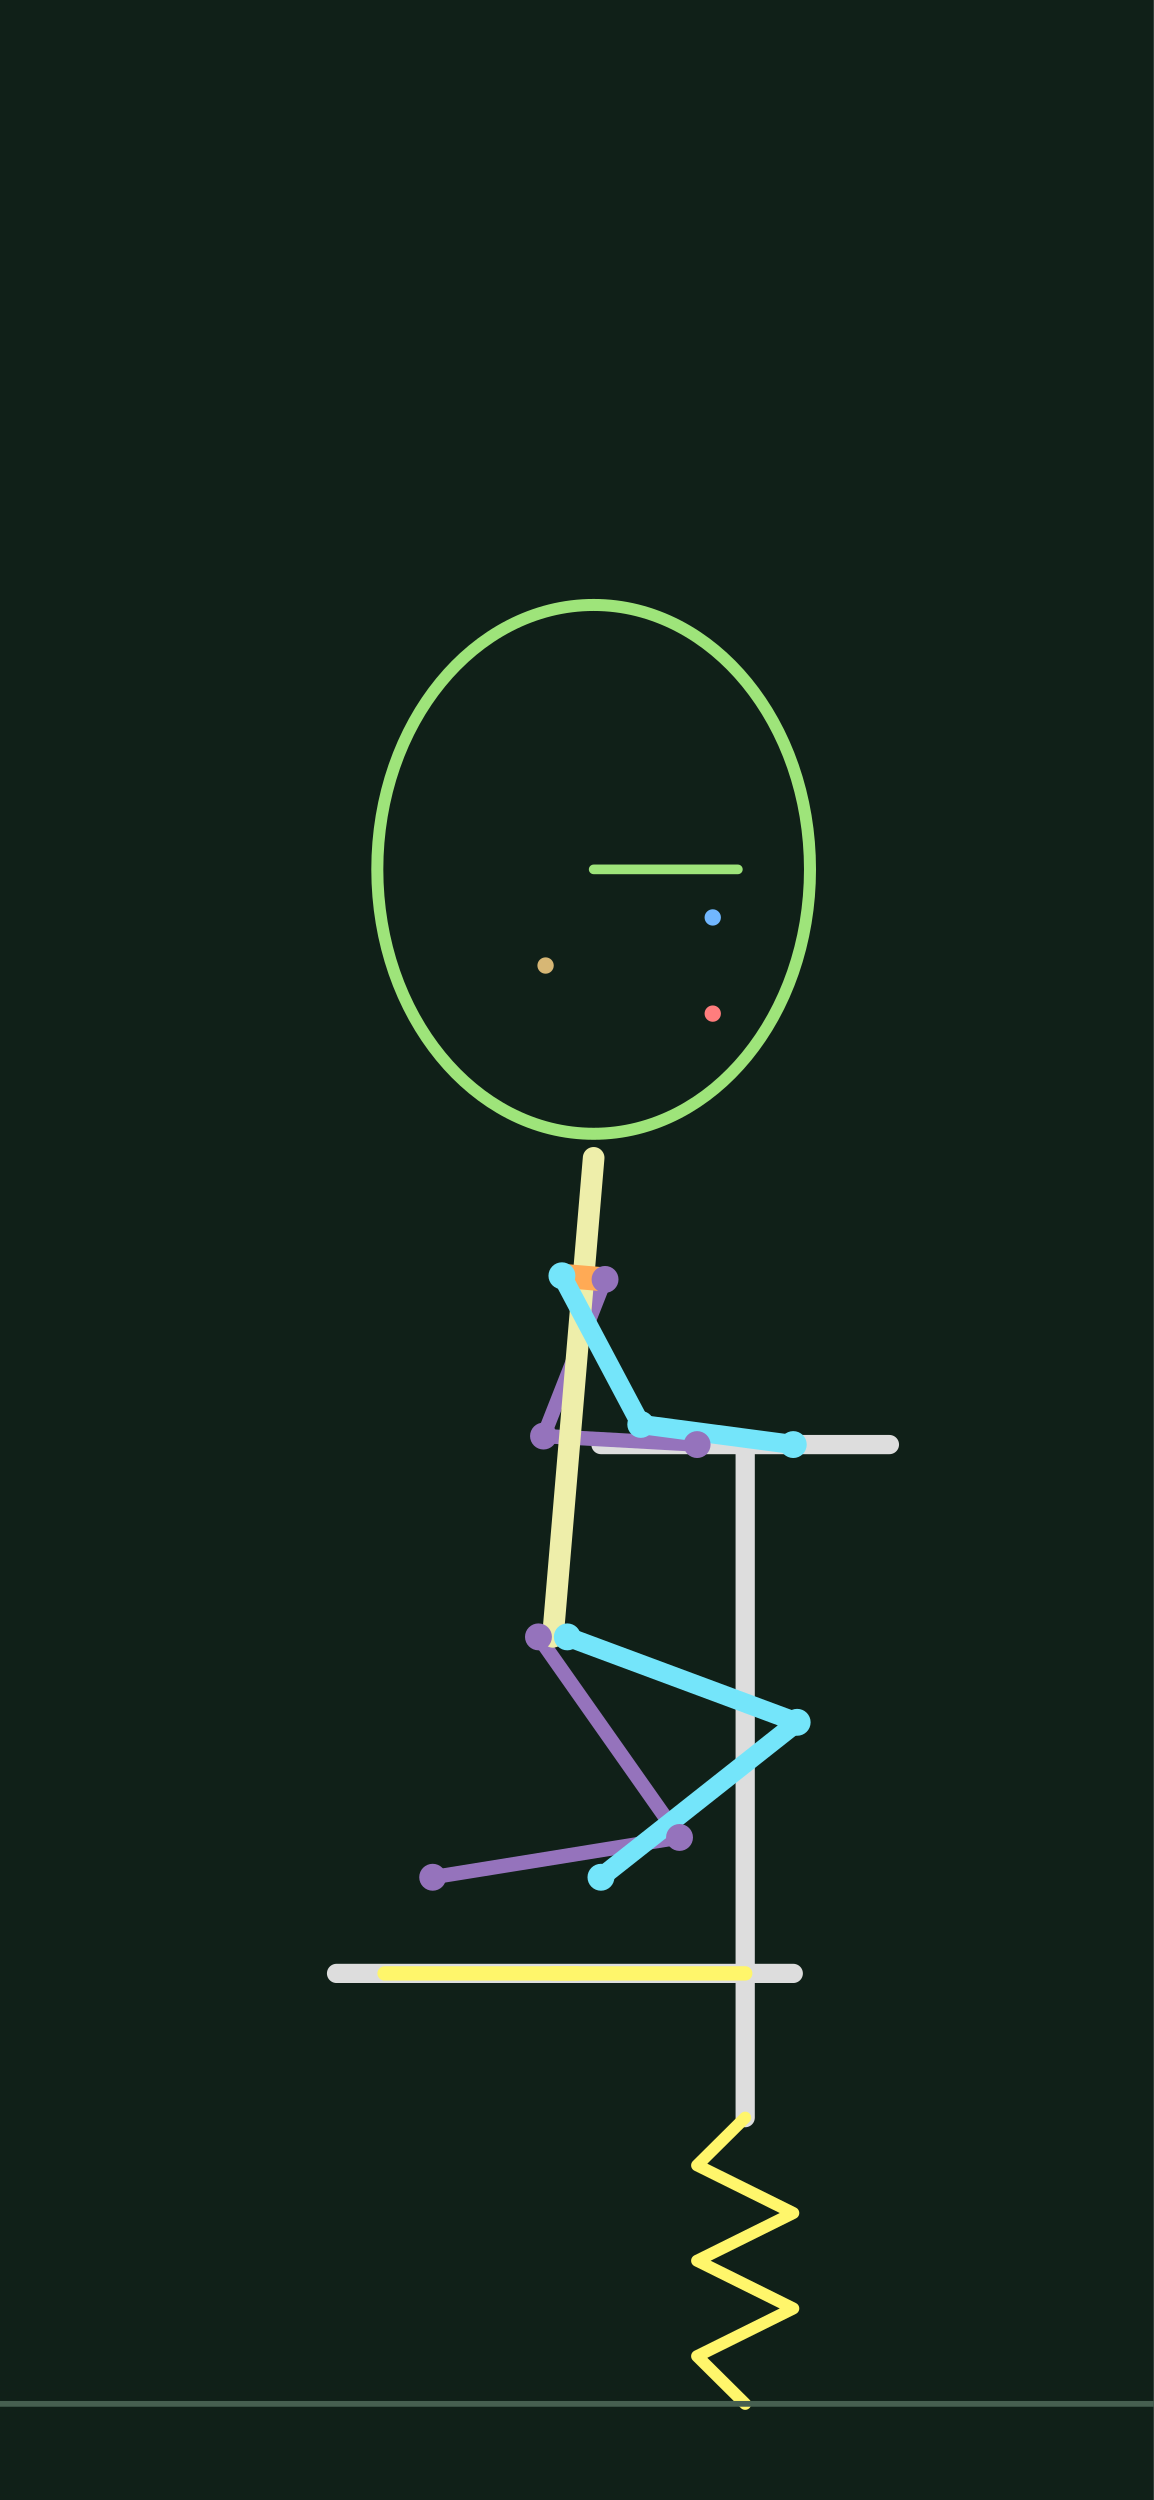
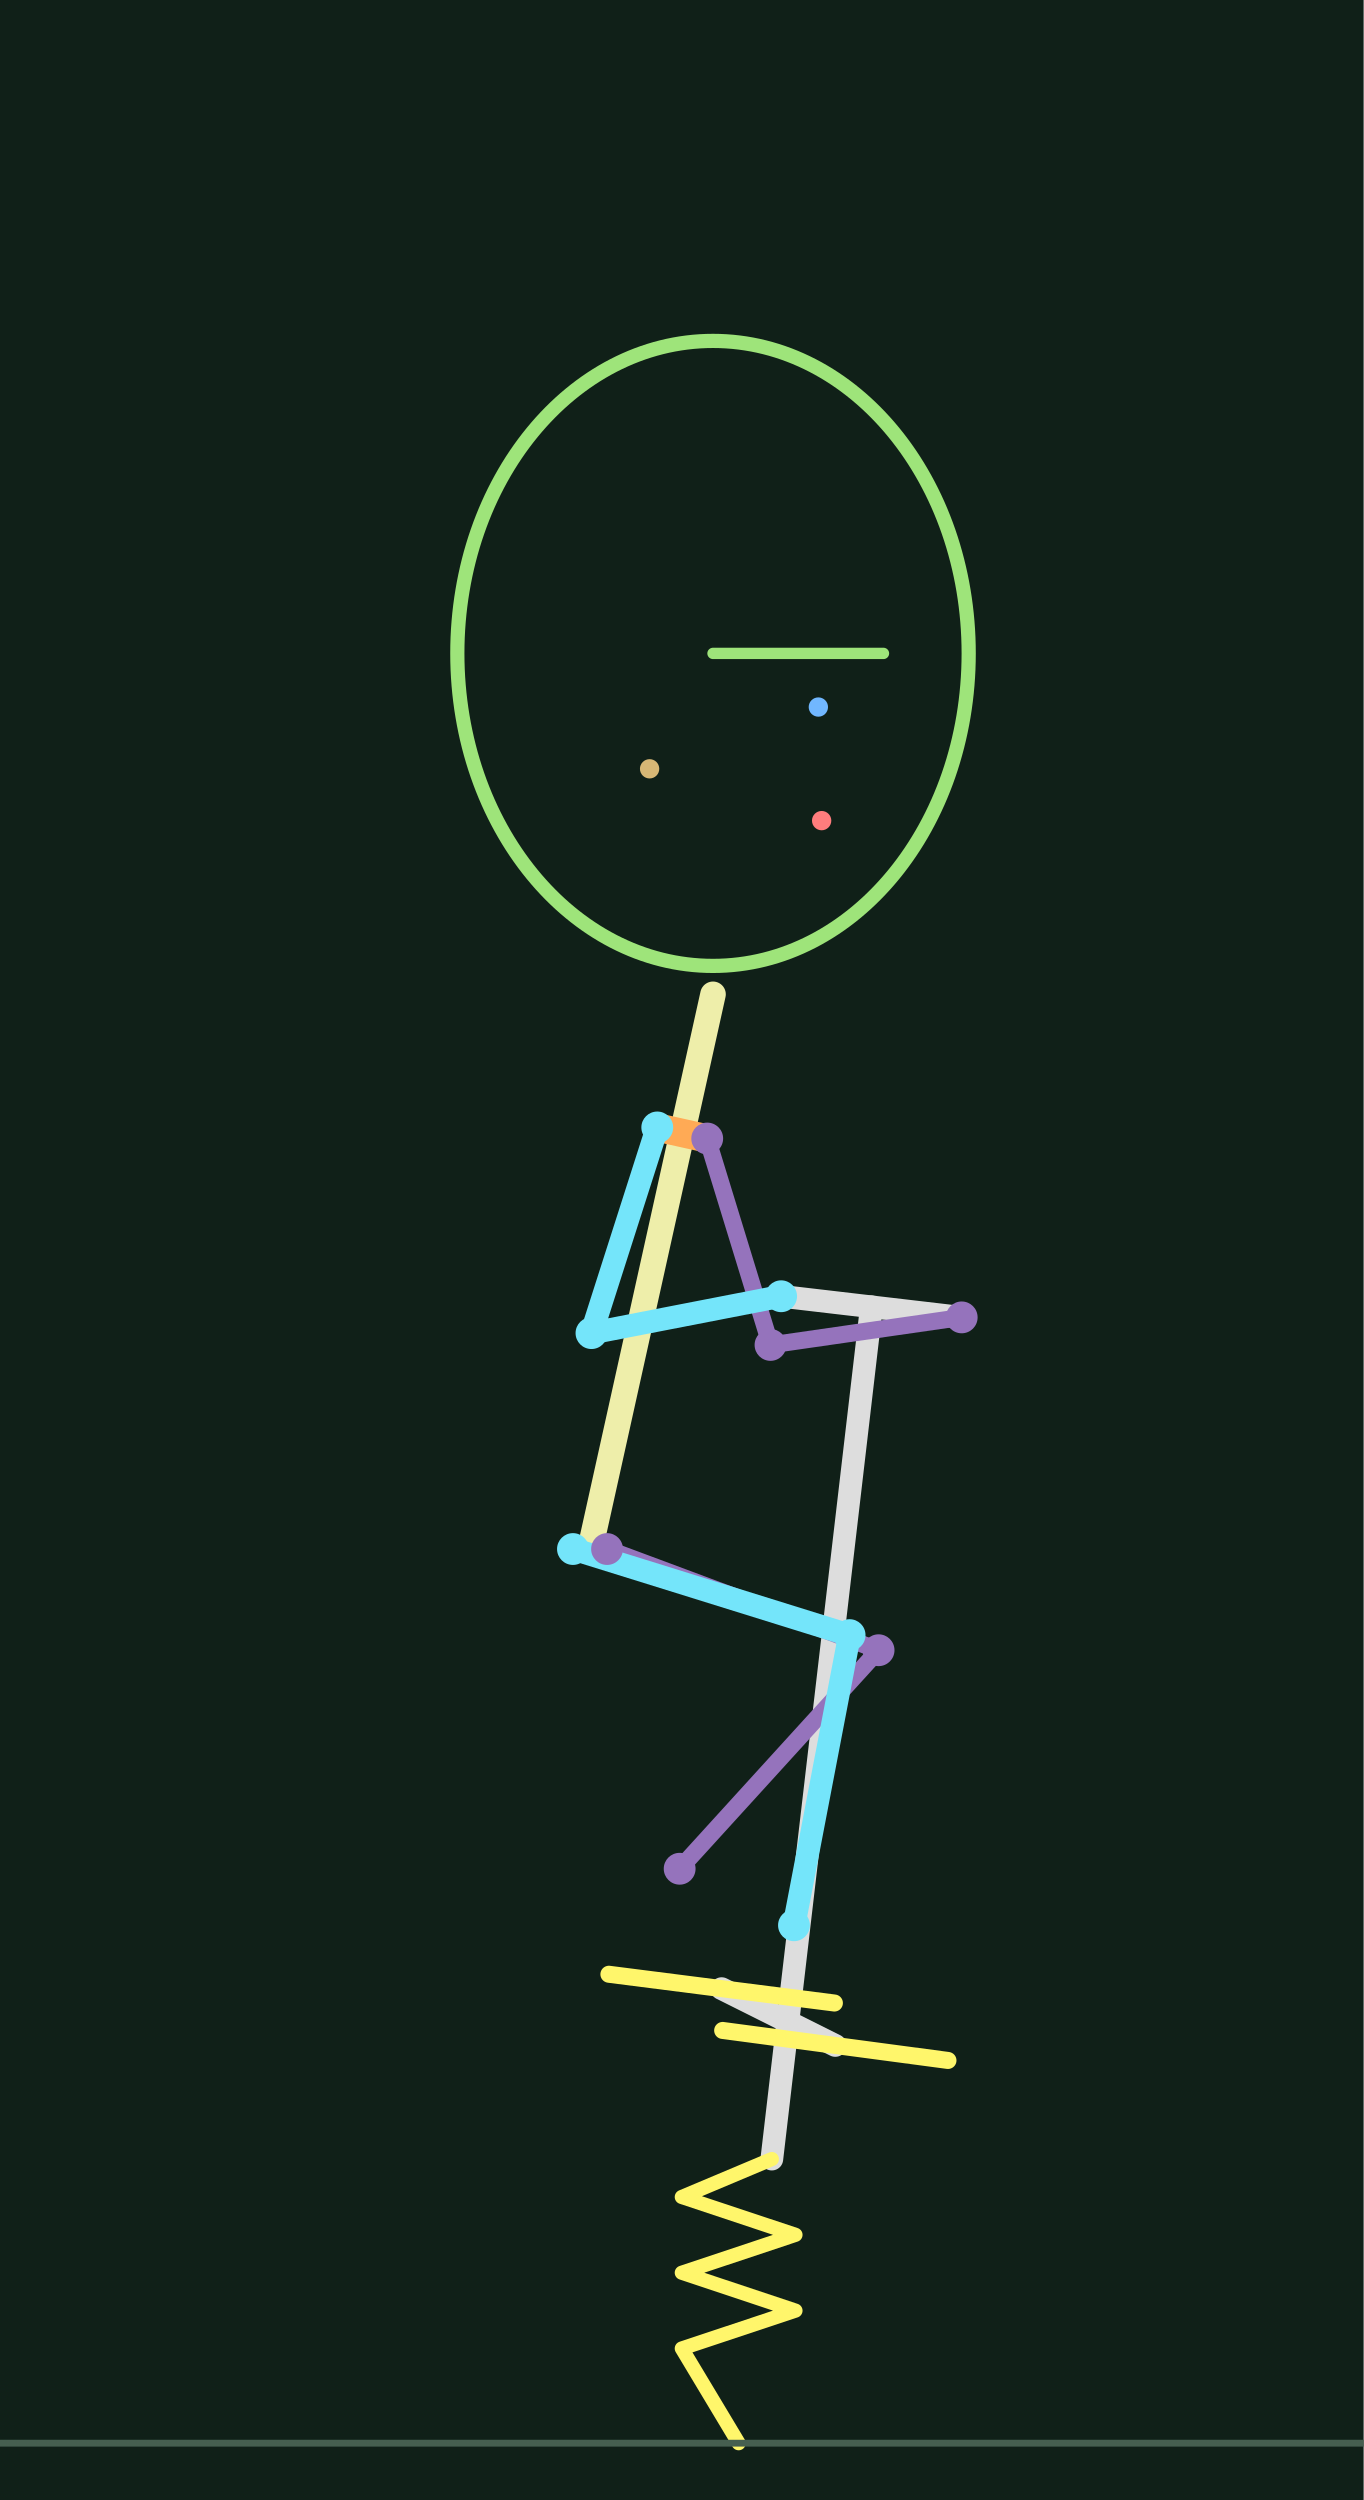
- <svg xmlns="http://www.w3.org/2000/svg" width="240" height="520" viewBox="0 0 24 52">
+ <svg xmlns="http://www.w3.org/2000/svg" width="240" height="440" viewBox="0 0 24 44">
  <rect width="100%" height="100%" fill="#102018" />
-   <polyline points="15.500,44.047 15.500,30.047" fill="none" stroke="#ddd" stroke-width="0.4" stroke-linecap="round" stroke-linejoin="round" />
-   <polyline points="7.000,41.047 16.500,41.047" fill="none" stroke="#ddd" stroke-width="0.4" stroke-linecap="round" stroke-linejoin="round" />
-   <polyline points="12.500,30.047 18.500,30.047" fill="none" stroke="#ddd" stroke-width="0.4" stroke-linecap="round" stroke-linejoin="round" />
-   <polyline points="15.500,44.047 14.500,45.039 16.500,46.031 14.500,47.023 16.500,48.016 14.500,49.008 15.500,50.000" fill="none" stroke="#fff66b" stroke-width="0.25" stroke-linecap="round" stroke-linejoin="round" />
-   <path d="M0 50H24" stroke="#465f50" stroke-width=".12" />
-   <polyline points="11.200,34.047 14.134,38.219 9.000,39.047" fill="none" stroke="#9573bc" stroke-width="0.3" stroke-linecap="round" stroke-linejoin="round" />
-   <polyline points="12.585,26.612 11.305,29.870 14.500,30.047" fill="none" stroke="#9573bc" stroke-width="0.3" stroke-linecap="round" stroke-linejoin="round" />
-   <polyline points="11.500,34.047 12.348,24.083" fill="none" stroke="#eeeeaa" stroke-width="0.45" stroke-linecap="round" stroke-linejoin="round" />
-   <polyline points="11.688,26.536 12.585,26.612" fill="none" stroke="#ffaa55" stroke-width="0.5" stroke-linecap="round" stroke-linejoin="round" />
-   <polyline points="11.800,34.047 16.581,35.824 12.500,39.047" fill="none" stroke="#74e5fa" stroke-width="0.4" stroke-linecap="round" stroke-linejoin="round" />
-   <polyline points="11.688,26.536 13.328,29.628 16.500,30.047" fill="none" stroke="#74e5fa" stroke-width="0.4" stroke-linecap="round" stroke-linejoin="round" />
-   <polyline points="11.500,41.047 13.500,41.047 15.500,41.047" fill="none" stroke="#fff66b" stroke-width="0.3" stroke-linecap="round" stroke-linejoin="round" />
-   <polyline points="8.000,41.047 10.000,41.047 12.000,41.047" fill="none" stroke="#fff66b" stroke-width="0.3" stroke-linecap="round" stroke-linejoin="round" />
-   <circle cx="11.800" cy="34.047" r=".28" fill="#74e5fa" />
-   <circle cx="16.581" cy="35.824" r=".28" fill="#74e5fa" />
-   <circle cx="12.500" cy="39.047" r=".28" fill="#74e5fa" />
-   <circle cx="11.688" cy="26.536" r=".28" fill="#74e5fa" />
-   <circle cx="13.328" cy="29.628" r=".28" fill="#74e5fa" />
-   <circle cx="16.500" cy="30.047" r=".28" fill="#74e5fa" />
-   <circle cx="11.200" cy="34.047" r=".28" fill="#9573bc" />
-   <circle cx="14.134" cy="38.219" r=".28" fill="#9573bc" />
-   <circle cx="9.000" cy="39.047" r=".28" fill="#9573bc" />
-   <circle cx="12.585" cy="26.612" r=".28" fill="#9573bc" />
-   <circle cx="11.305" cy="29.870" r=".28" fill="#9573bc" />
-   <circle cx="14.500" cy="30.047" r=".28" fill="#9573bc" />
-   <ellipse cx="12.348" cy="18.083" rx="4.5" ry="5.5" fill="none" stroke="#9ee47a" stroke-width=".25" />
-   <circle cx="14.825" cy="19.083" r=".17" fill="#71b7ff" />
-   <circle cx="14.825" cy="21.083" r=".17" fill="#ff7d7d" />
-   <circle cx="11.348" cy="20.083" r=".17" fill="#d7b775" />
-   <polyline points="12.348,18.083 15.348,18.083" fill="none" stroke="#9ee47a" stroke-width="0.2" stroke-linecap="round" stroke-linejoin="round" />
+   <polyline points="13.584,38.000 15.337,23.000" fill="none" stroke="#ddd" stroke-width="0.4" stroke-linecap="round" stroke-linejoin="round" />
+   <polyline points="14.701,36.000 12.701,35.000" fill="none" stroke="#ddd" stroke-width="0.4" stroke-linecap="round" stroke-linejoin="round" />
+   <polyline points="13.748,22.814 16.926,23.186" fill="none" stroke="#ddd" stroke-width="0.4" stroke-linecap="round" stroke-linejoin="round" />
+   <polyline points="13.584,38.000 12.000,38.667 14.000,39.333 12.000,40.000 14.000,40.667 12.000,41.333 13.000,43.000" fill="none" stroke="#fff66b" stroke-width="0.25" stroke-linecap="round" stroke-linejoin="round" />
+   <path d="M0 43H24" stroke="#465f50" stroke-width=".12" />
+   <polyline points="10.684,27.263 15.463,29.044 11.962,32.890" fill="none" stroke="#9573bc" stroke-width="0.3" stroke-linecap="round" stroke-linejoin="round" />
+   <polyline points="12.447,20.038 13.561,23.671 16.926,23.186" fill="none" stroke="#9573bc" stroke-width="0.3" stroke-linecap="round" stroke-linejoin="round" />
+   <polyline points="10.384,27.263 12.549,17.500" fill="none" stroke="#eeeeaa" stroke-width="0.45" stroke-linecap="round" stroke-linejoin="round" />
+   <polyline points="11.568,19.843 12.447,20.038" fill="none" stroke="#ffaa55" stroke-width="0.5" stroke-linecap="round" stroke-linejoin="round" />
+   <polyline points="10.084,27.263 14.953,28.778 13.974,33.885" fill="none" stroke="#74e5fa" stroke-width="0.4" stroke-linecap="round" stroke-linejoin="round" />
+   <polyline points="11.568,19.843 10.410,23.463 13.748,22.814" fill="none" stroke="#74e5fa" stroke-width="0.4" stroke-linecap="round" stroke-linejoin="round" />
+   <polyline points="12.719,35.736 14.701,36.000 16.684,36.264" fill="none" stroke="#fff66b" stroke-width="0.3" stroke-linecap="round" stroke-linejoin="round" />
+   <polyline points="10.717,34.747 12.701,35.000 14.685,35.253" fill="none" stroke="#fff66b" stroke-width="0.3" stroke-linecap="round" stroke-linejoin="round" />
+   <circle cx="10.084" cy="27.263" r=".28" fill="#74e5fa" />
+   <circle cx="14.953" cy="28.778" r=".28" fill="#74e5fa" />
+   <circle cx="13.974" cy="33.885" r=".28" fill="#74e5fa" />
+   <circle cx="11.568" cy="19.843" r=".28" fill="#74e5fa" />
+   <circle cx="10.410" cy="23.463" r=".28" fill="#74e5fa" />
+   <circle cx="13.748" cy="22.814" r=".28" fill="#74e5fa" />
+   <circle cx="10.684" cy="27.263" r=".28" fill="#9573bc" />
+   <circle cx="15.463" cy="29.044" r=".28" fill="#9573bc" />
+   <circle cx="11.962" cy="32.890" r=".28" fill="#9573bc" />
+   <circle cx="12.447" cy="20.038" r=".28" fill="#9573bc" />
+   <circle cx="13.561" cy="23.671" r=".28" fill="#9573bc" />
+   <circle cx="16.926" cy="23.186" r=".28" fill="#9573bc" />
+   <ellipse cx="12.549" cy="11.500" rx="4.5" ry="5.5" fill="none" stroke="#9ee47a" stroke-width=".25" />
+   <circle cx="14.403" cy="12.444" r=".17" fill="#71b7ff" />
+   <circle cx="14.461" cy="14.443" r=".17" fill="#ff7d7d" />
+   <circle cx="11.433" cy="13.531" r=".17" fill="#d7b775" />
+   <polyline points="12.549,11.500 15.549,11.500" fill="none" stroke="#9ee47a" stroke-width="0.2" stroke-linecap="round" stroke-linejoin="round" />
</svg>
